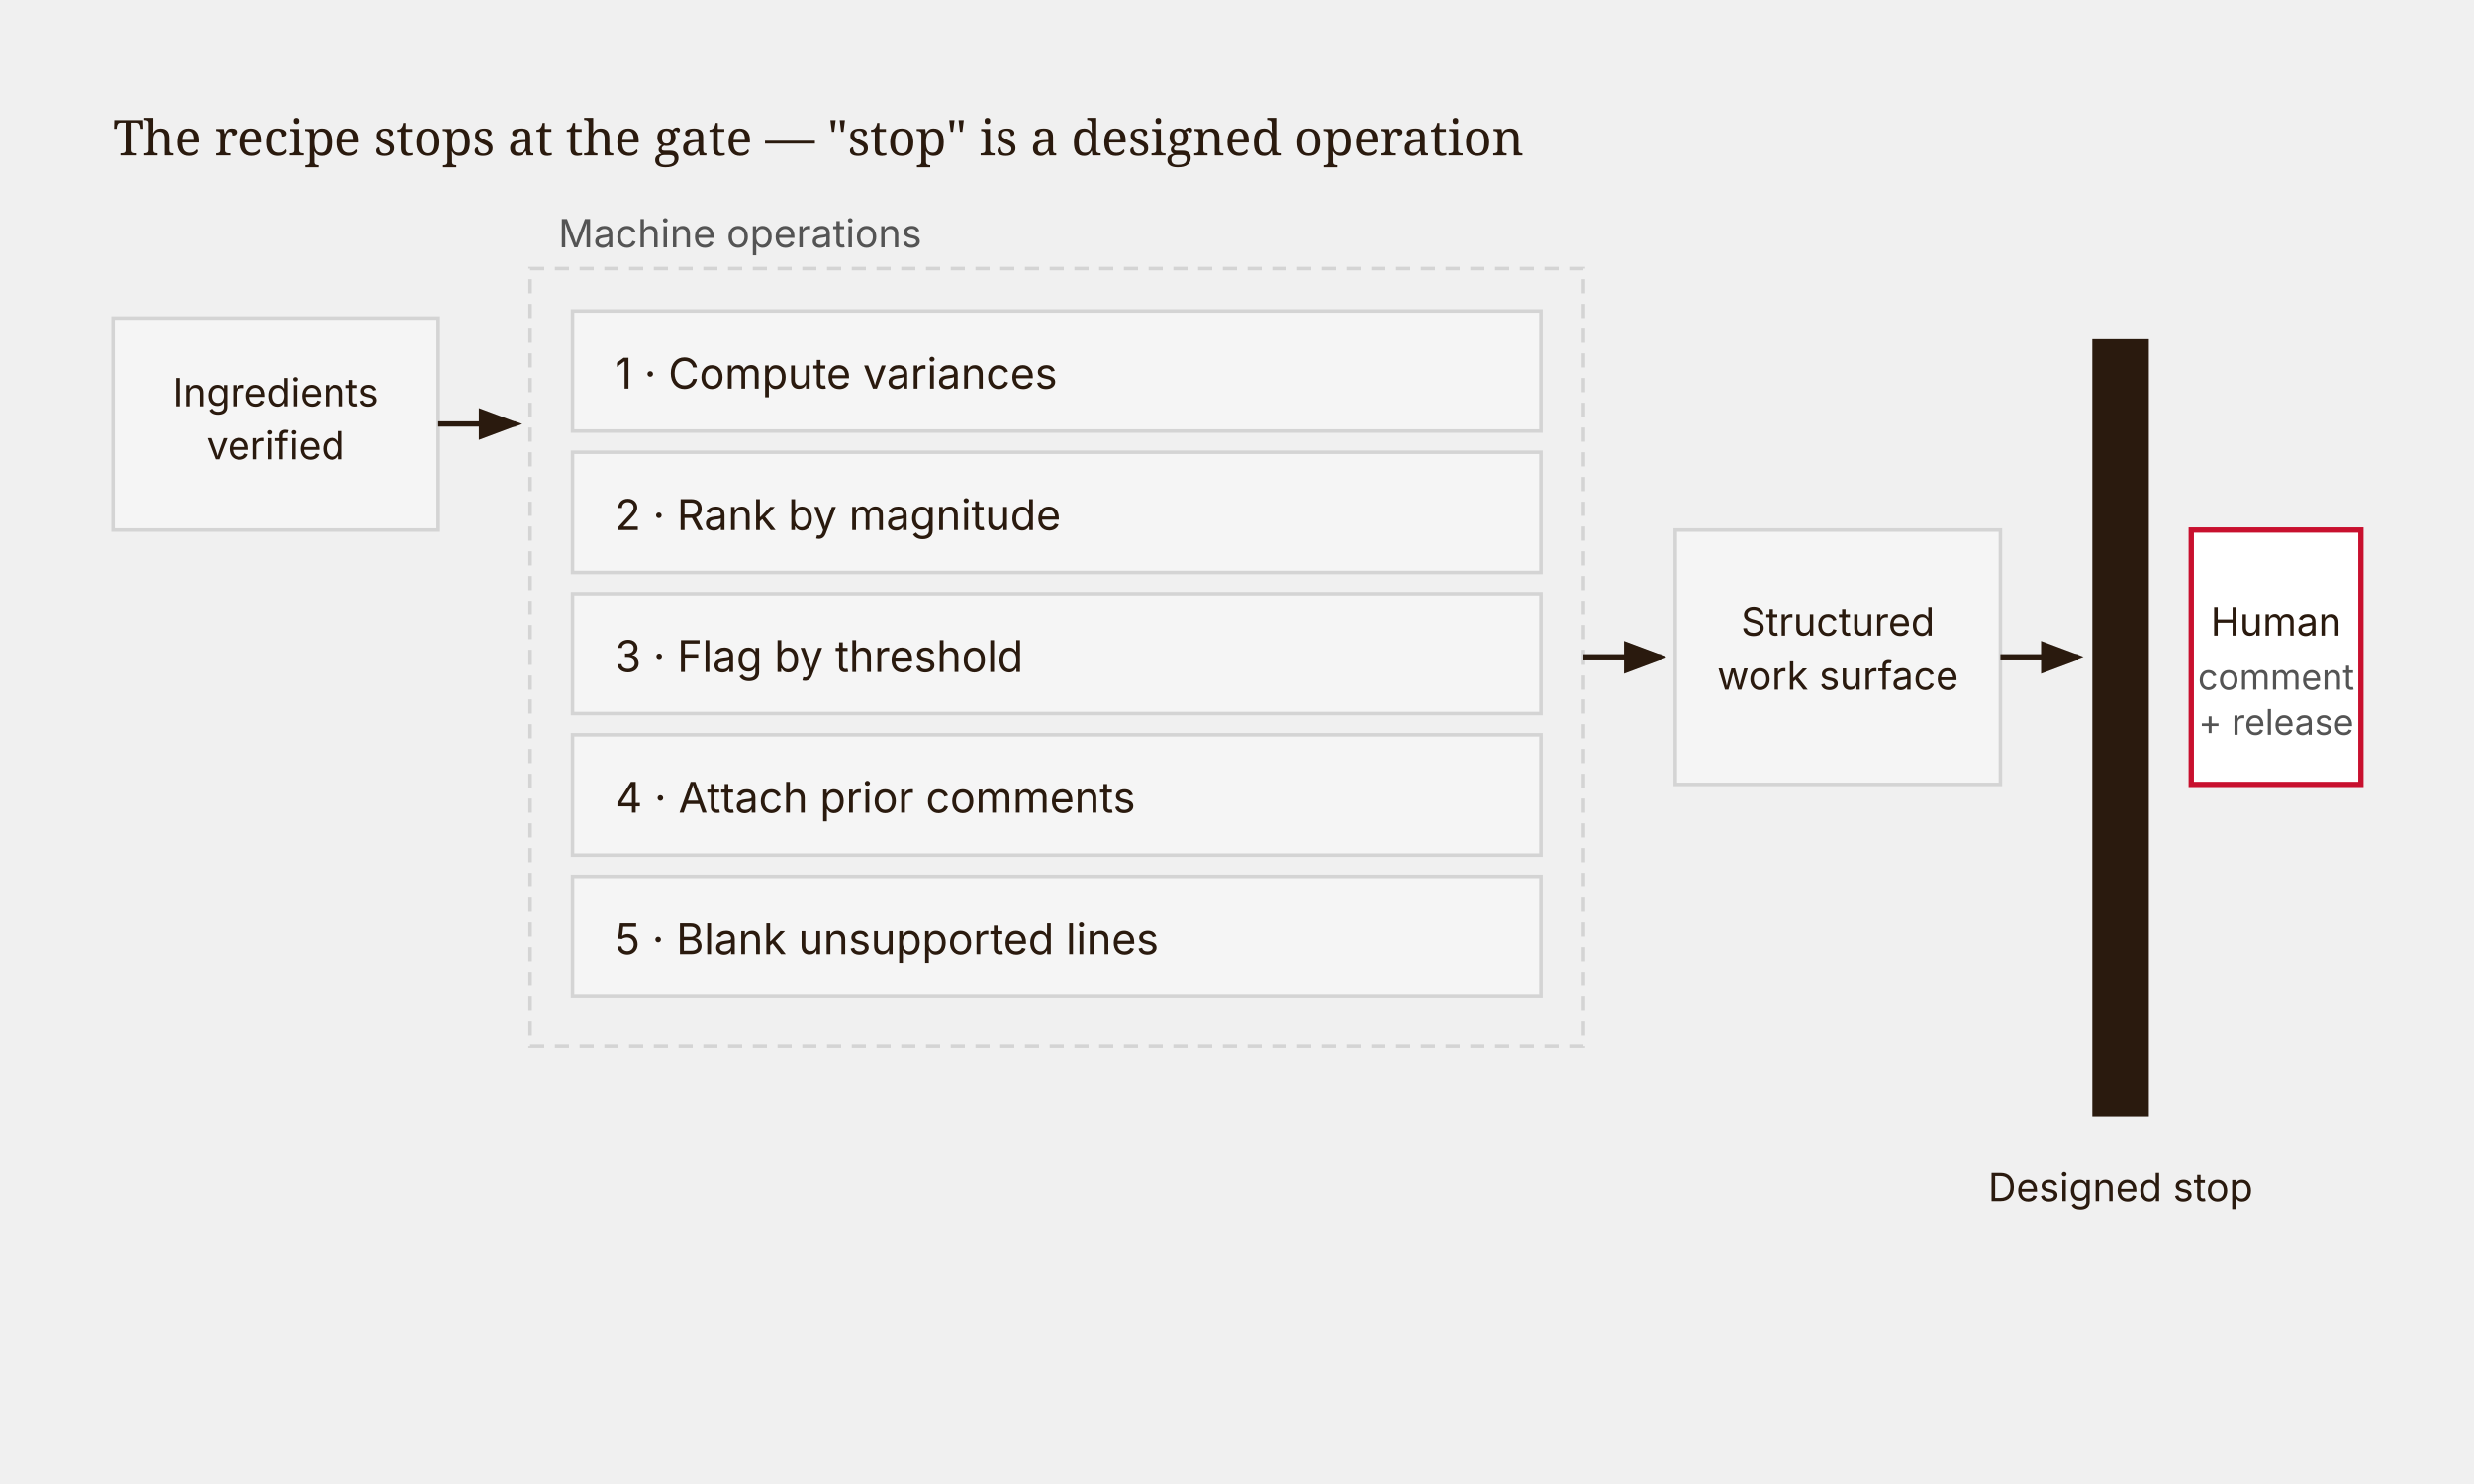
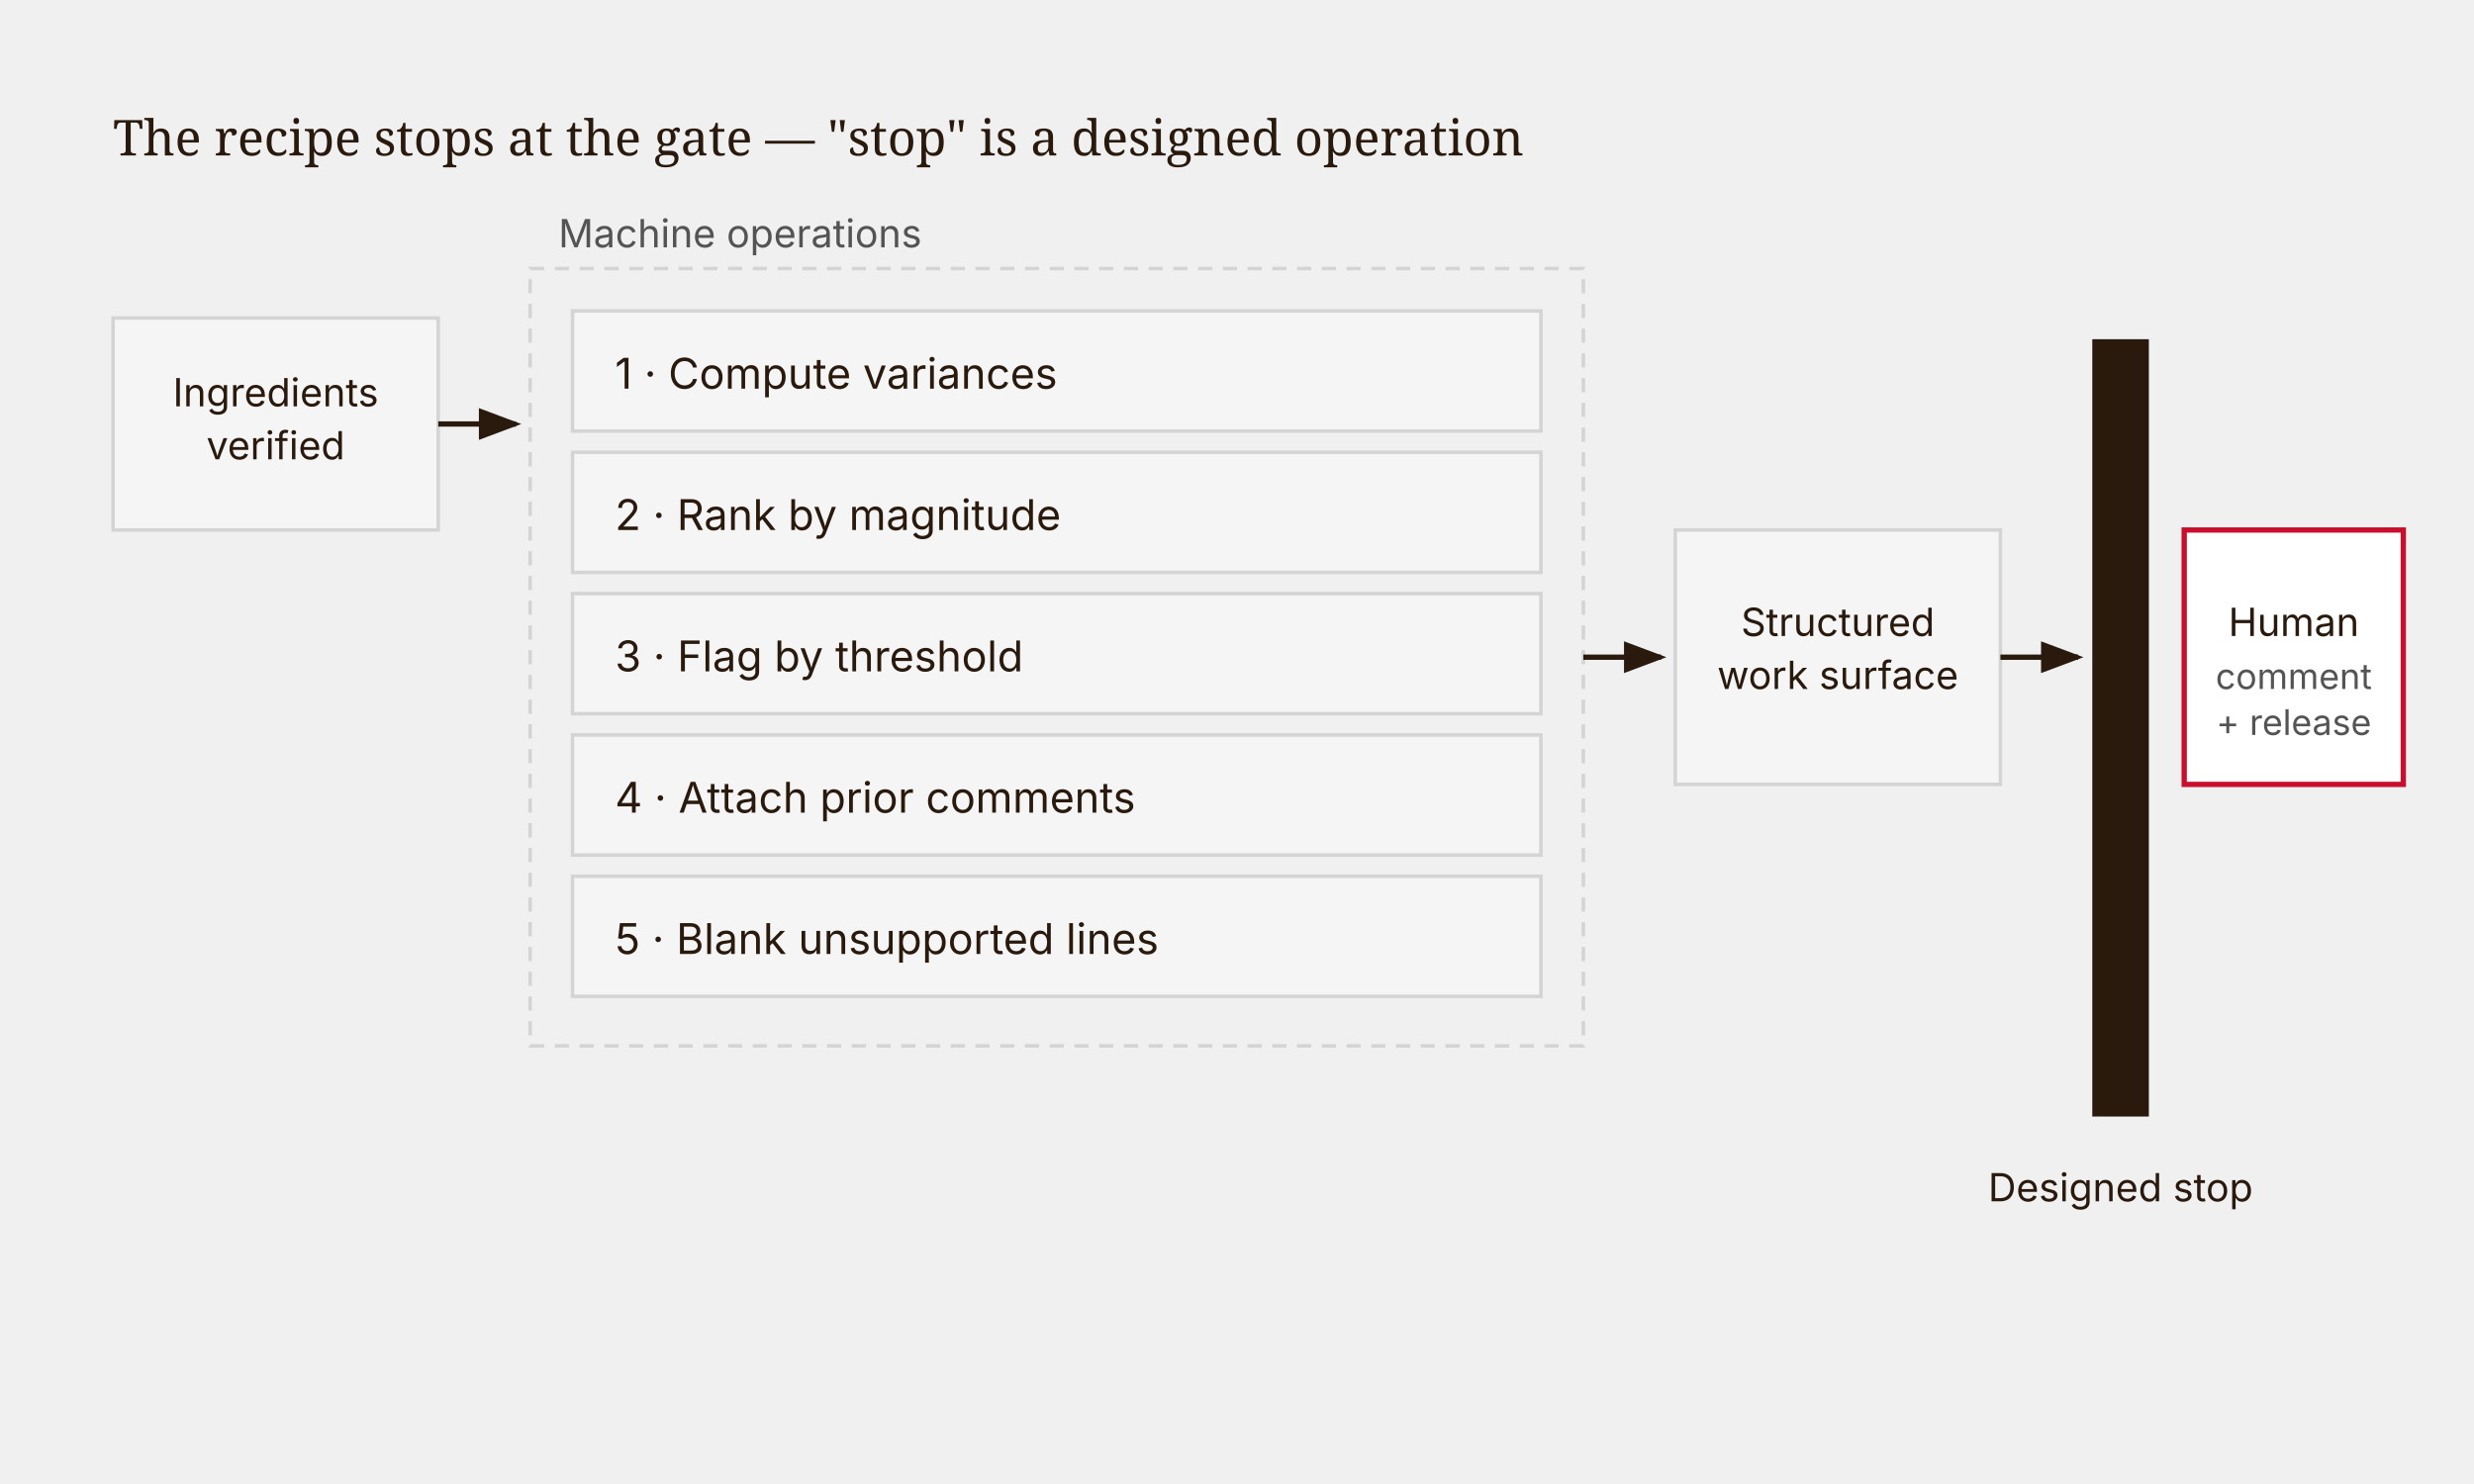
<svg xmlns="http://www.w3.org/2000/svg" viewBox="0 0 700 420" role="img" aria-labelledby="fig-title-03">
  <defs>
    <marker id="arrow" markerWidth="8" markerHeight="6" refX="7" refY="3" orient="auto">
      <polygon points="0 0, 8 3, 0 6" fill="#2a1a0e" />
    </marker>
  </defs>
  <text x="32" y="44" font-family="'EB Garamond','Garamond',Georgia,serif" font-size="14" fill="#2a1a0e">The recipe stops at the gate — "stop" is a designed operation</text>
  <rect x="32" y="90" width="92" height="60" fill="#F5F5F5" stroke="#D4D4D4" stroke-width="1" />
  <text x="78" y="115" text-anchor="middle" font-family="'Inter',-apple-system,'Helvetica Neue',sans-serif" font-size="11" fill="#2a1a0e">Ingredients</text>
  <text x="78" y="130" text-anchor="middle" font-family="'Inter',-apple-system,'Helvetica Neue',sans-serif" font-size="11" fill="#2a1a0e">verified</text>
  <line x1="124" y1="120" x2="146" y2="120" stroke="#2a1a0e" stroke-width="1.5" marker-end="url(#arrow)" />
  <rect x="150" y="76" width="298" height="220" fill="none" stroke="#D4D4D4" stroke-width="1" stroke-dasharray="4 3" />
  <text x="158" y="70" font-family="'Inter',-apple-system,'Helvetica Neue',sans-serif" font-size="11" fill="#545454">Machine operations</text>
  <rect x="162" y="88" width="274" height="34" fill="#F5F5F5" stroke="#D4D4D4" stroke-width="1" />
  <text x="174" y="110" font-family="'Inter',-apple-system,'Helvetica Neue',sans-serif" font-size="12" fill="#2a1a0e">1 · Compute variances</text>
  <rect x="162" y="128" width="274" height="34" fill="#F5F5F5" stroke="#D4D4D4" stroke-width="1" />
  <text x="174" y="150" font-family="'Inter',-apple-system,'Helvetica Neue',sans-serif" font-size="12" fill="#2a1a0e">2 · Rank by magnitude</text>
  <rect x="162" y="168" width="274" height="34" fill="#F5F5F5" stroke="#D4D4D4" stroke-width="1" />
  <text x="174" y="190" font-family="'Inter',-apple-system,'Helvetica Neue',sans-serif" font-size="12" fill="#2a1a0e">3 · Flag by threshold</text>
  <rect x="162" y="208" width="274" height="34" fill="#F5F5F5" stroke="#D4D4D4" stroke-width="1" />
  <text x="174" y="230" font-family="'Inter',-apple-system,'Helvetica Neue',sans-serif" font-size="12" fill="#2a1a0e">4 · Attach prior comments</text>
  <rect x="162" y="248" width="274" height="34" fill="#F5F5F5" stroke="#D4D4D4" stroke-width="1" />
  <text x="174" y="270" font-family="'Inter',-apple-system,'Helvetica Neue',sans-serif" font-size="12" fill="#2a1a0e">5 · Blank unsupported lines</text>
  <line x1="448" y1="186" x2="470" y2="186" stroke="#2a1a0e" stroke-width="1.5" marker-end="url(#arrow)" />
  <rect x="474" y="150" width="92" height="72" fill="#F5F5F5" stroke="#D4D4D4" stroke-width="1" />
  <text x="520" y="180" text-anchor="middle" font-family="'Inter',-apple-system,'Helvetica Neue',sans-serif" font-size="11" fill="#2a1a0e">Structured</text>
  <text x="520" y="195" text-anchor="middle" font-family="'Inter',-apple-system,'Helvetica Neue',sans-serif" font-size="11" fill="#2a1a0e">work surface</text>
  <line x1="566" y1="186" x2="588" y2="186" stroke="#2a1a0e" stroke-width="1.5" marker-end="url(#arrow)" />
  <rect x="592" y="96" width="16" height="220" fill="#2a1a0e" />
  <text x="600" y="340" text-anchor="middle" font-family="'Inter',-apple-system,'Helvetica Neue',sans-serif" font-size="11" fill="#2a1a0e">Designed stop</text>
-   <rect x="620" y="150" width="48" height="72" fill="#FFFFFF" stroke="#C8102E" stroke-width="1.5" />
-   <text x="644" y="180" text-anchor="middle" font-family="'Inter',-apple-system,'Helvetica Neue',sans-serif" font-size="11" fill="#2a1a0e">Human</text>
-   <text x="644" y="195" text-anchor="middle" font-family="'Inter',-apple-system,'Helvetica Neue',sans-serif" font-size="10" fill="#545454">comment</text>
-   <text x="644" y="208" text-anchor="middle" font-family="'Inter',-apple-system,'Helvetica Neue',sans-serif" font-size="10" fill="#545454">+ release</text>
+   <rect x="618" y="150" width="62" height="72" fill="#FFFFFF" stroke="#C8102E" stroke-width="1.5" />
+   <text x="649" y="180" text-anchor="middle" font-family="'Inter',-apple-system,'Helvetica Neue',sans-serif" font-size="11" fill="#2a1a0e">Human</text>
+   <text x="649" y="195" text-anchor="middle" font-family="'Inter',-apple-system,'Helvetica Neue',sans-serif" font-size="10" fill="#545454">comment</text>
+   <text x="649" y="208" text-anchor="middle" font-family="'Inter',-apple-system,'Helvetica Neue',sans-serif" font-size="10" fill="#545454">+ release</text>
</svg>
